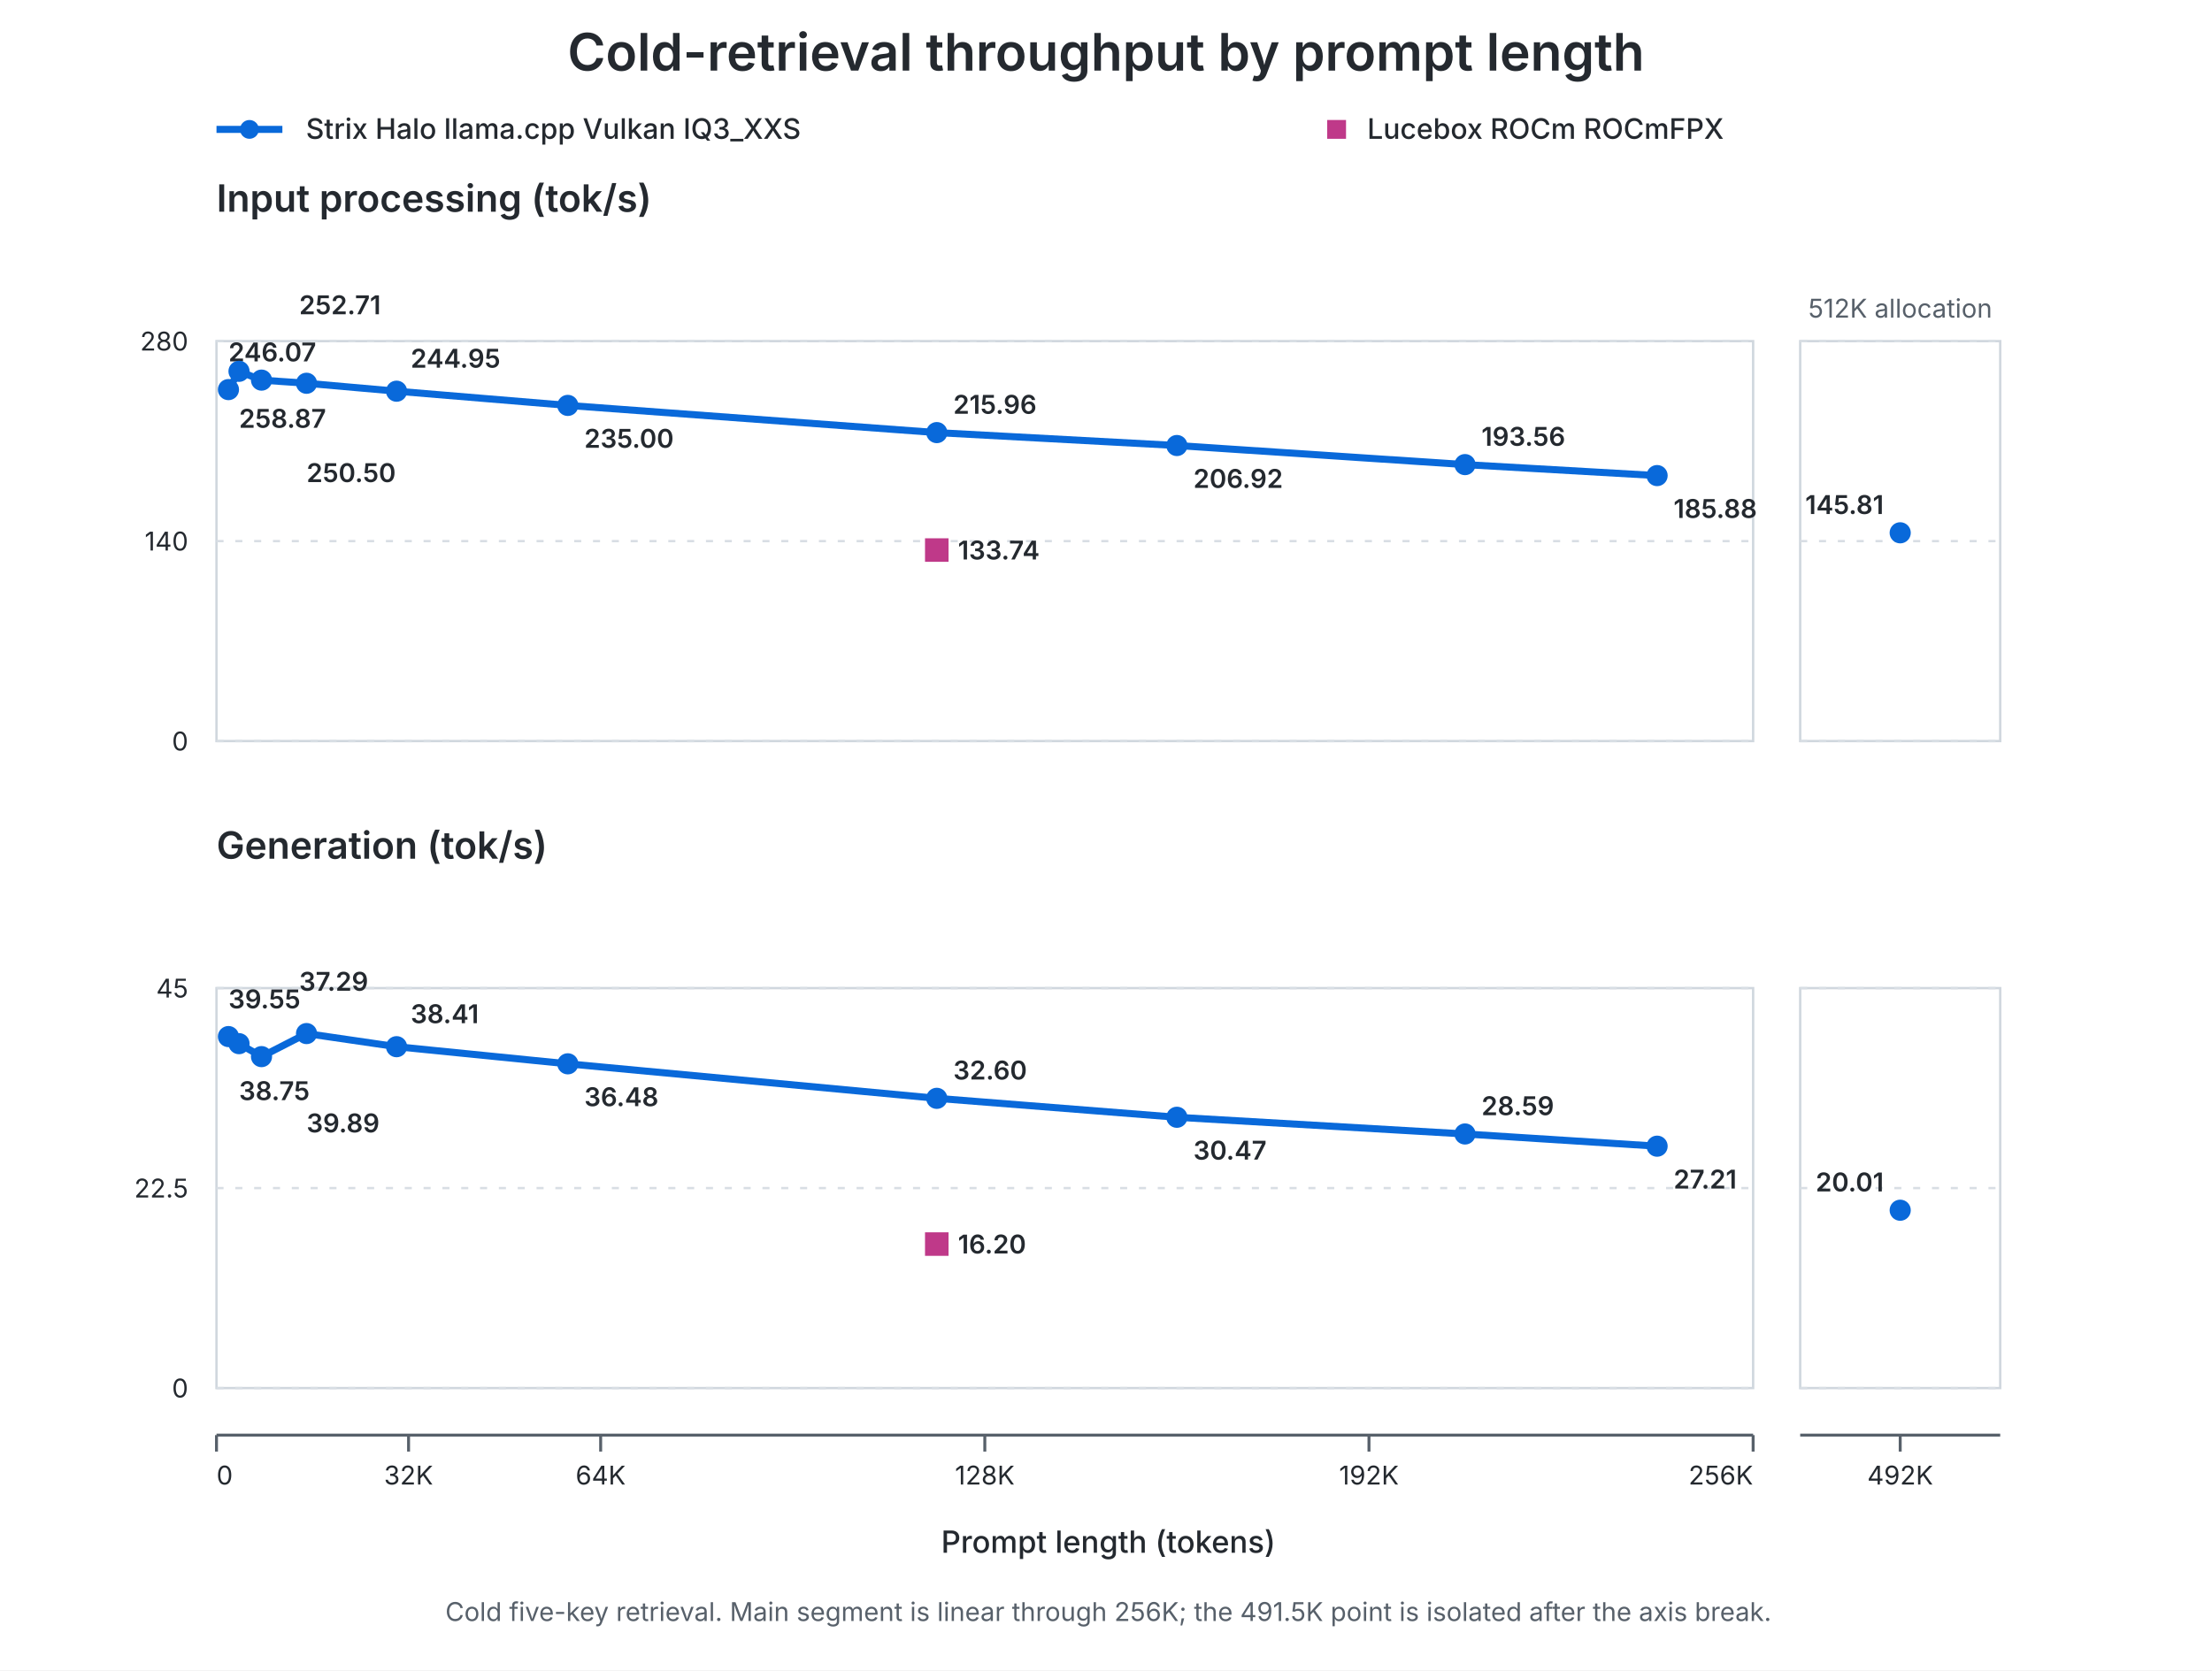
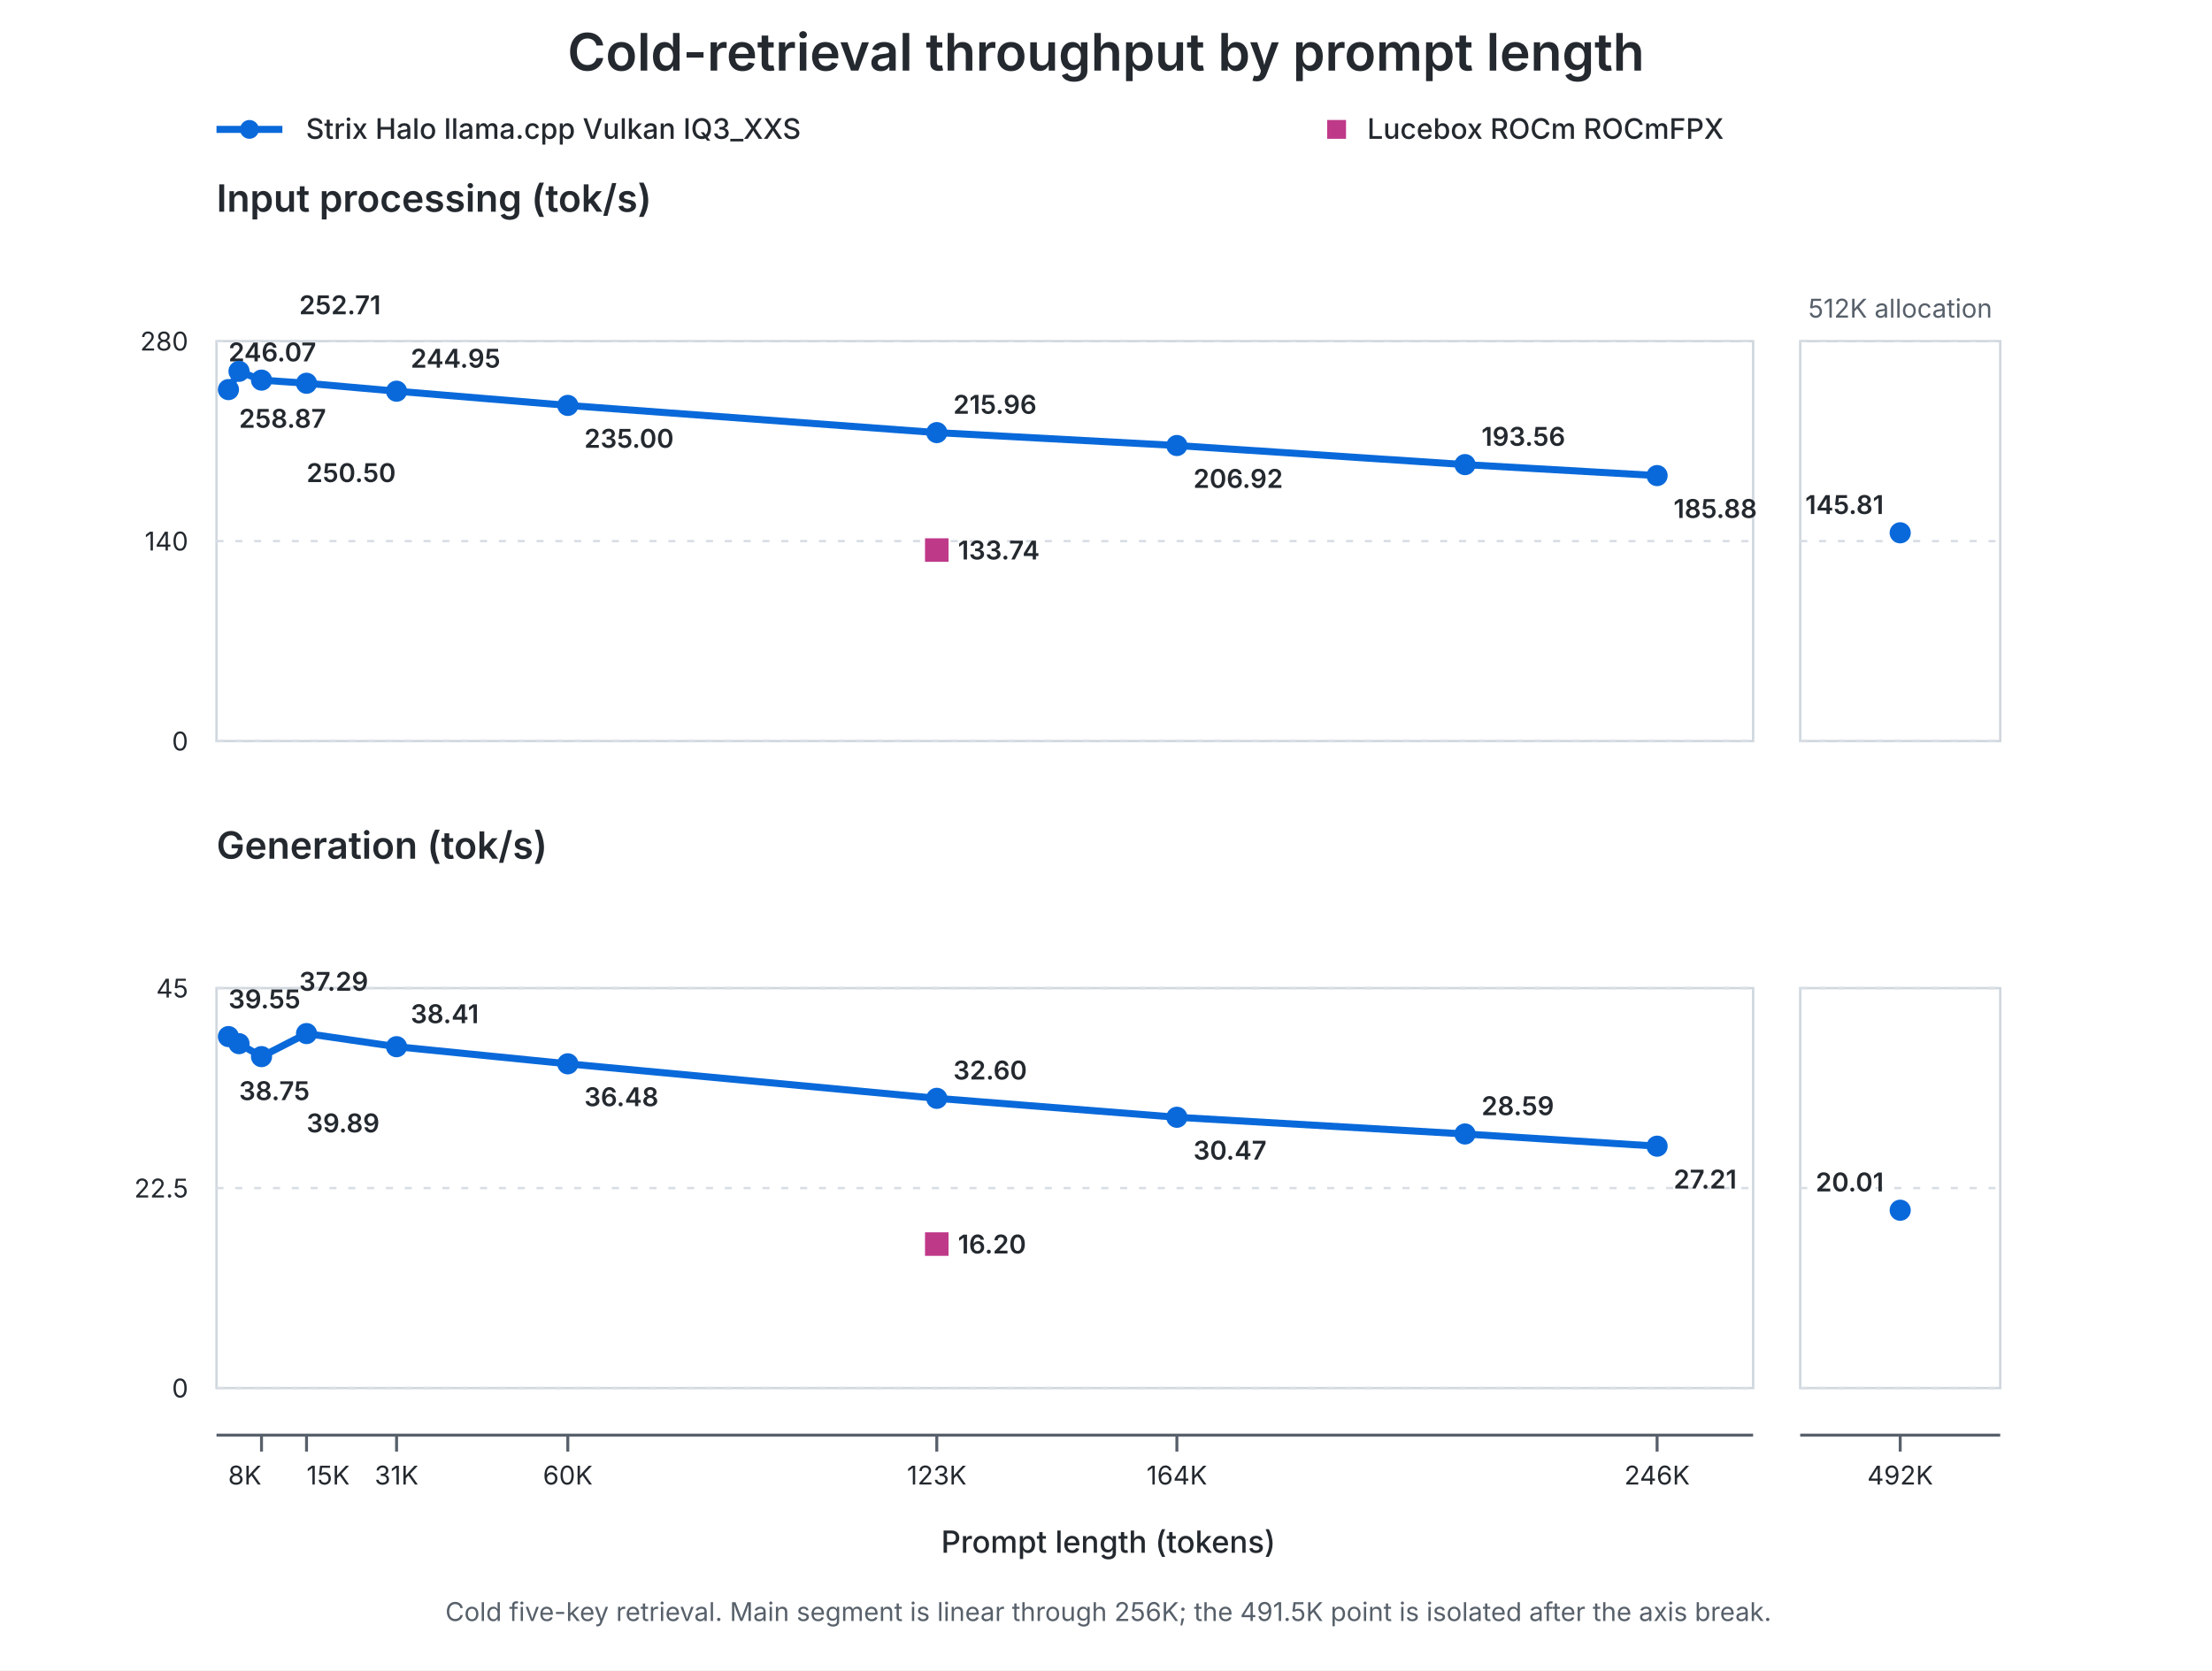
<svg xmlns="http://www.w3.org/2000/svg" viewBox="0 0 940 710" role="img" aria-labelledby="title description">
  <style>
    .background { fill: #ffffff; }
    .frame { fill: none; stroke: #d0d7de; stroke-width: 1; }
    .grid { stroke: #d8dee4; stroke-width: 1; stroke-dasharray: 3 5; }
    .axis { stroke: #57606a; stroke-width: 1.25; }
    .default-line { fill: none; stroke: #0969da; stroke-width: 3; }
    .default-mark { fill: #0969da; }
    .reference-mark { fill: #bf3989; }
    text { fill: #24292f; font-family: -apple-system, BlinkMacSystemFont, "Segoe UI", sans-serif; }
    .chart-title { font-size: 22px; font-weight: 600; }
    .legend { font-size: 12px; font-weight: 500; }
    .panel-title { font-size: 16px; font-weight: 600; }
    .tick { font-size: 11px; }
    .value { font-size: 11px; font-weight: 600; }
    .note { font-size: 11px; fill: #57606a; }
    .axis-title { font-size: 13px; font-weight: 500; }
    @media (prefers-color-scheme: dark) {
      .background { fill: #0d1117; } .frame, .grid { stroke: #30363d; }
      .axis { stroke: #8b949e; } .default-line { stroke: #58a6ff; }
      .default-mark { fill: #58a6ff; } .reference-mark { fill: #db61a2; }
      text { fill: #e6edf3; } .note { fill: #8b949e; }
    }
  </style>
  <rect class="background" width="940" height="710" />
  <text class="chart-title" x="470" y="30" text-anchor="middle">Cold-retrieval throughput by prompt length</text>
  <line class="default-line" x1="92" y1="55" x2="120" y2="55" />
  <circle class="default-mark" cx="106" cy="55" r="4" />
  <text class="legend" x="130" y="59">Strix Halo llama.cpp Vulkan IQ3_XXS</text>
  <rect class="reference-mark" x="564" y="51" width="8" height="8" />
  <text class="legend" x="581" y="59">Lucebox ROCm ROCmFPX</text>
  <text class="panel-title" x="92" y="90">Input processing (tok/s)</text>
  <rect class="frame" x="92" y="145" width="653" height="170" />
  <rect class="frame" x="765" y="145" width="85" height="170" />
  <text class="note" x="807.5" y="135" text-anchor="middle">512K allocation</text>
  <line class="grid" x1="92" y1="145.00" x2="745" y2="145.00" />
  <line class="grid" x1="765" y1="145.00" x2="850" y2="145.00" />
  <text class="tick" x="80" y="149.00" text-anchor="end">280</text>
  <line class="grid" x1="92" y1="230.00" x2="745" y2="230.00" />
  <line class="grid" x1="765" y1="230.00" x2="850" y2="230.00" />
  <text class="tick" x="80" y="234.00" text-anchor="end">140</text>
  <line class="grid" x1="92" y1="315.00" x2="745" y2="315.00" />
  <line class="grid" x1="765" y1="315.00" x2="850" y2="315.00" />
  <text class="tick" x="80" y="319.00" text-anchor="end">0</text>
  <path class="default-line" d="M97.08 165.60 L101.57 157.83 L111.13 161.57 L130.26 162.91 L168.52 166.28 L241.29 172.32 L398.09 183.88 L500.12 189.37 L622.56 197.48 L704.19 202.15" />
  <circle class="default-mark" cx="97.08" cy="165.60" r="4.5" />
  <text class="value" x="97.08" y="153.60" text-anchor="start">246.07</text>
  <circle class="default-mark" cx="101.57" cy="157.83" r="4.5" />
  <text class="value" x="101.57" y="181.83" text-anchor="start">258.87</text>
  <circle class="default-mark" cx="111.13" cy="161.57" r="4.5" />
  <text class="value" x="127.13" y="133.57" text-anchor="start">252.71</text>
  <circle class="default-mark" cx="130.26" cy="162.91" r="4.5" />
  <text class="value" x="130.26" y="204.91" text-anchor="start">250.50</text>
  <circle class="default-mark" cx="168.52" cy="166.28" r="4.5" />
  <text class="value" x="174.52" y="156.28" text-anchor="start">244.95</text>
  <circle class="default-mark" cx="241.29" cy="172.32" r="4.5" />
  <text class="value" x="248.29" y="190.32" text-anchor="start">235.00</text>
  <circle class="default-mark" cx="398.09" cy="183.88" r="4.5" />
  <text class="value" x="405.09" y="175.88" text-anchor="start">215.96</text>
  <circle class="default-mark" cx="500.12" cy="189.37" r="4.5" />
  <text class="value" x="507.12" y="207.37" text-anchor="start">206.92</text>
  <circle class="default-mark" cx="622.56" cy="197.48" r="4.5" />
  <text class="value" x="629.56" y="189.48" text-anchor="start">193.56</text>
  <circle class="default-mark" cx="704.19" cy="202.15" r="4.5" />
  <text class="value" x="711.19" y="220.15" text-anchor="start">185.88</text>
  <circle class="default-mark" cx="807.50" cy="226.47" r="4.5" />
  <text class="value" x="800.50" y="218.47" text-anchor="end">145.81</text>
  <rect class="reference-mark" x="393.09" y="228.80" width="10" height="10" />
  <text class="value" x="407.09" y="237.80" text-anchor="start">133.74</text>
  <text class="panel-title" x="92" y="365">Generation (tok/s)</text>
  <rect class="frame" x="92" y="420" width="653" height="170" />
  <rect class="frame" x="765" y="420" width="85" height="170" />
  <line class="grid" x1="92" y1="420.00" x2="745" y2="420.00" />
  <line class="grid" x1="765" y1="420.00" x2="850" y2="420.00" />
  <text class="tick" x="80" y="424.00" text-anchor="end">45</text>
  <line class="grid" x1="92" y1="505.00" x2="745" y2="505.00" />
  <line class="grid" x1="765" y1="505.00" x2="850" y2="505.00" />
  <text class="tick" x="80" y="509.00" text-anchor="end">22.5</text>
  <line class="grid" x1="92" y1="590.00" x2="745" y2="590.00" />
  <line class="grid" x1="765" y1="590.00" x2="850" y2="590.00" />
  <text class="tick" x="80" y="594.00" text-anchor="end">0</text>
  <path class="default-line" d="M97.08 440.60 L101.57 443.61 L111.13 449.12 L130.26 439.32 L168.52 444.90 L241.29 452.18 L398.09 466.85 L500.12 474.90 L622.56 482.00 L704.19 487.19" />
  <circle class="default-mark" cx="97.08" cy="440.60" r="4.5" />
  <text class="value" x="97.08" y="428.60" text-anchor="start">39.55</text>
  <circle class="default-mark" cx="101.57" cy="443.61" r="4.5" />
  <text class="value" x="101.57" y="467.61" text-anchor="start">38.75</text>
  <circle class="default-mark" cx="111.13" cy="449.12" r="4.5" />
  <text class="value" x="127.13" y="421.12" text-anchor="start">37.29</text>
  <circle class="default-mark" cx="130.26" cy="439.32" r="4.5" />
  <text class="value" x="130.26" y="481.32" text-anchor="start">39.89</text>
  <circle class="default-mark" cx="168.52" cy="444.90" r="4.5" />
  <text class="value" x="174.52" y="434.90" text-anchor="start">38.41</text>
  <circle class="default-mark" cx="241.29" cy="452.18" r="4.5" />
  <text class="value" x="248.29" y="470.18" text-anchor="start">36.48</text>
  <circle class="default-mark" cx="398.09" cy="466.85" r="4.5" />
  <text class="value" x="405.09" y="458.85" text-anchor="start">32.60</text>
  <circle class="default-mark" cx="500.12" cy="474.90" r="4.5" />
  <text class="value" x="507.12" y="492.90" text-anchor="start">30.47</text>
  <circle class="default-mark" cx="622.56" cy="482.00" r="4.5" />
  <text class="value" x="629.56" y="474.00" text-anchor="start">28.59</text>
  <circle class="default-mark" cx="704.19" cy="487.19" r="4.5" />
  <text class="value" x="711.19" y="505.19" text-anchor="start">27.21</text>
  <circle class="default-mark" cx="807.50" cy="514.41" r="4.5" />
  <text class="value" x="800.50" y="506.41" text-anchor="end">20.01</text>
  <rect class="reference-mark" x="393.09" y="523.80" width="10" height="10" />
  <text class="value" x="407.09" y="532.80" text-anchor="start">16.20</text>
  <line class="axis" x1="92" y1="610" x2="745" y2="610" />
  <line class="axis" x1="765" y1="610" x2="850" y2="610" />
-   <line class="axis" x1="92.00" y1="610" x2="92.00" y2="617" />
-   <text class="tick" x="92.00" y="631" text-anchor="start">0</text>
-   <line class="axis" x1="173.62" y1="610" x2="173.62" y2="617" />
-   <text class="tick" x="173.62" y="631" text-anchor="middle">32K</text>
-   <line class="axis" x1="255.25" y1="610" x2="255.25" y2="617" />
-   <text class="tick" x="255.25" y="631" text-anchor="middle">64K</text>
-   <line class="axis" x1="418.50" y1="610" x2="418.50" y2="617" />
-   <text class="tick" x="418.50" y="631" text-anchor="middle">128K</text>
-   <line class="axis" x1="581.75" y1="610" x2="581.75" y2="617" />
-   <text class="tick" x="581.75" y="631" text-anchor="middle">192K</text>
-   <line class="axis" x1="745.00" y1="610" x2="745.00" y2="617" />
-   <text class="tick" x="745.00" y="631" text-anchor="end">256K</text>
+   <line class="axis" x1="111.13" y1="610" x2="111.13" y2="617" />
+   <text class="tick" x="111.13" y="631" text-anchor="end">8K</text>
+   <line class="axis" x1="130.26" y1="610" x2="130.26" y2="617" />
+   <text class="tick" x="130.26" y="631" text-anchor="start">15K</text>
+   <line class="axis" x1="168.52" y1="610" x2="168.52" y2="617" />
+   <text class="tick" x="168.52" y="631" text-anchor="middle">31K</text>
+   <line class="axis" x1="241.29" y1="610" x2="241.29" y2="617" />
+   <text class="tick" x="241.29" y="631" text-anchor="middle">60K</text>
+   <line class="axis" x1="398.09" y1="610" x2="398.09" y2="617" />
+   <text class="tick" x="398.09" y="631" text-anchor="middle">123K</text>
+   <line class="axis" x1="500.12" y1="610" x2="500.12" y2="617" />
+   <text class="tick" x="500.12" y="631" text-anchor="middle">164K</text>
+   <line class="axis" x1="704.19" y1="610" x2="704.19" y2="617" />
+   <text class="tick" x="704.19" y="631" text-anchor="middle">246K</text>
  <line class="axis" x1="807.5" y1="610" x2="807.5" y2="617" />
  <text class="tick" x="807.5" y="631" text-anchor="middle">492K</text>
  <text class="axis-title" x="471" y="660" text-anchor="middle">Prompt length (tokens)</text>
  <text class="note" x="471" y="689" text-anchor="middle">Cold five-key retrieval. Main segment is linear through 256K; the 491.5K point is isolated after the axis break.</text>
</svg>
